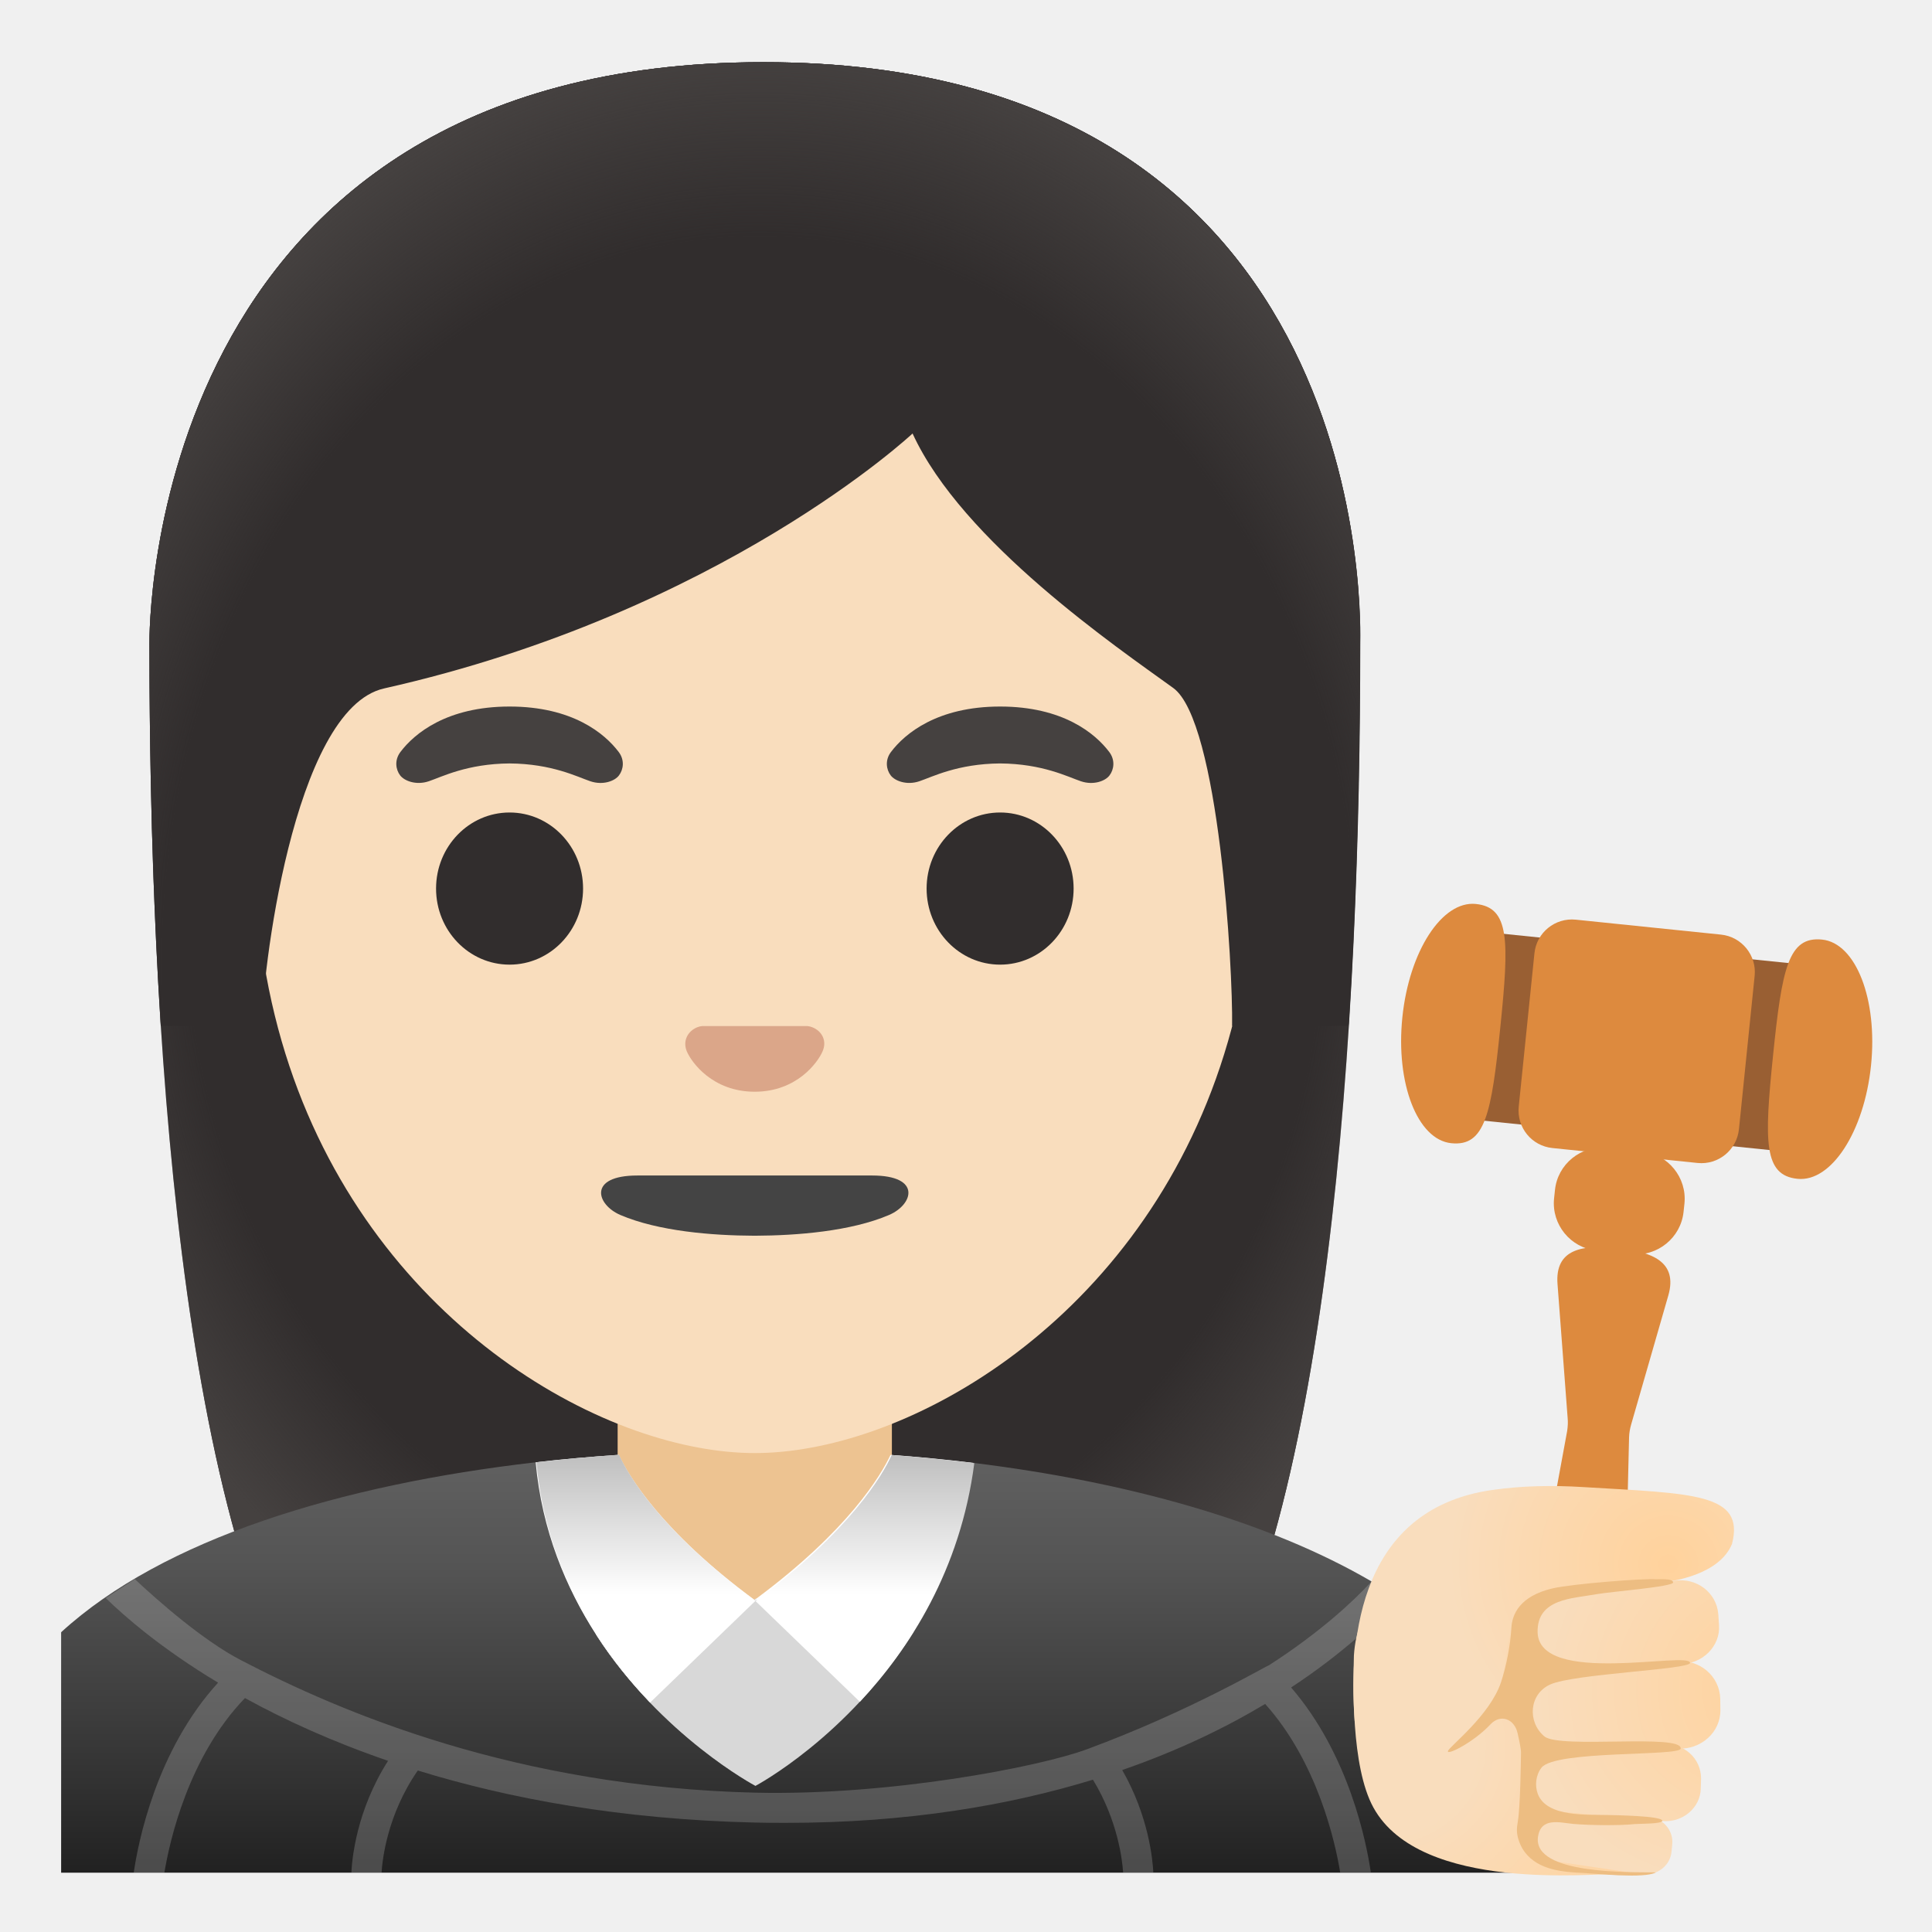
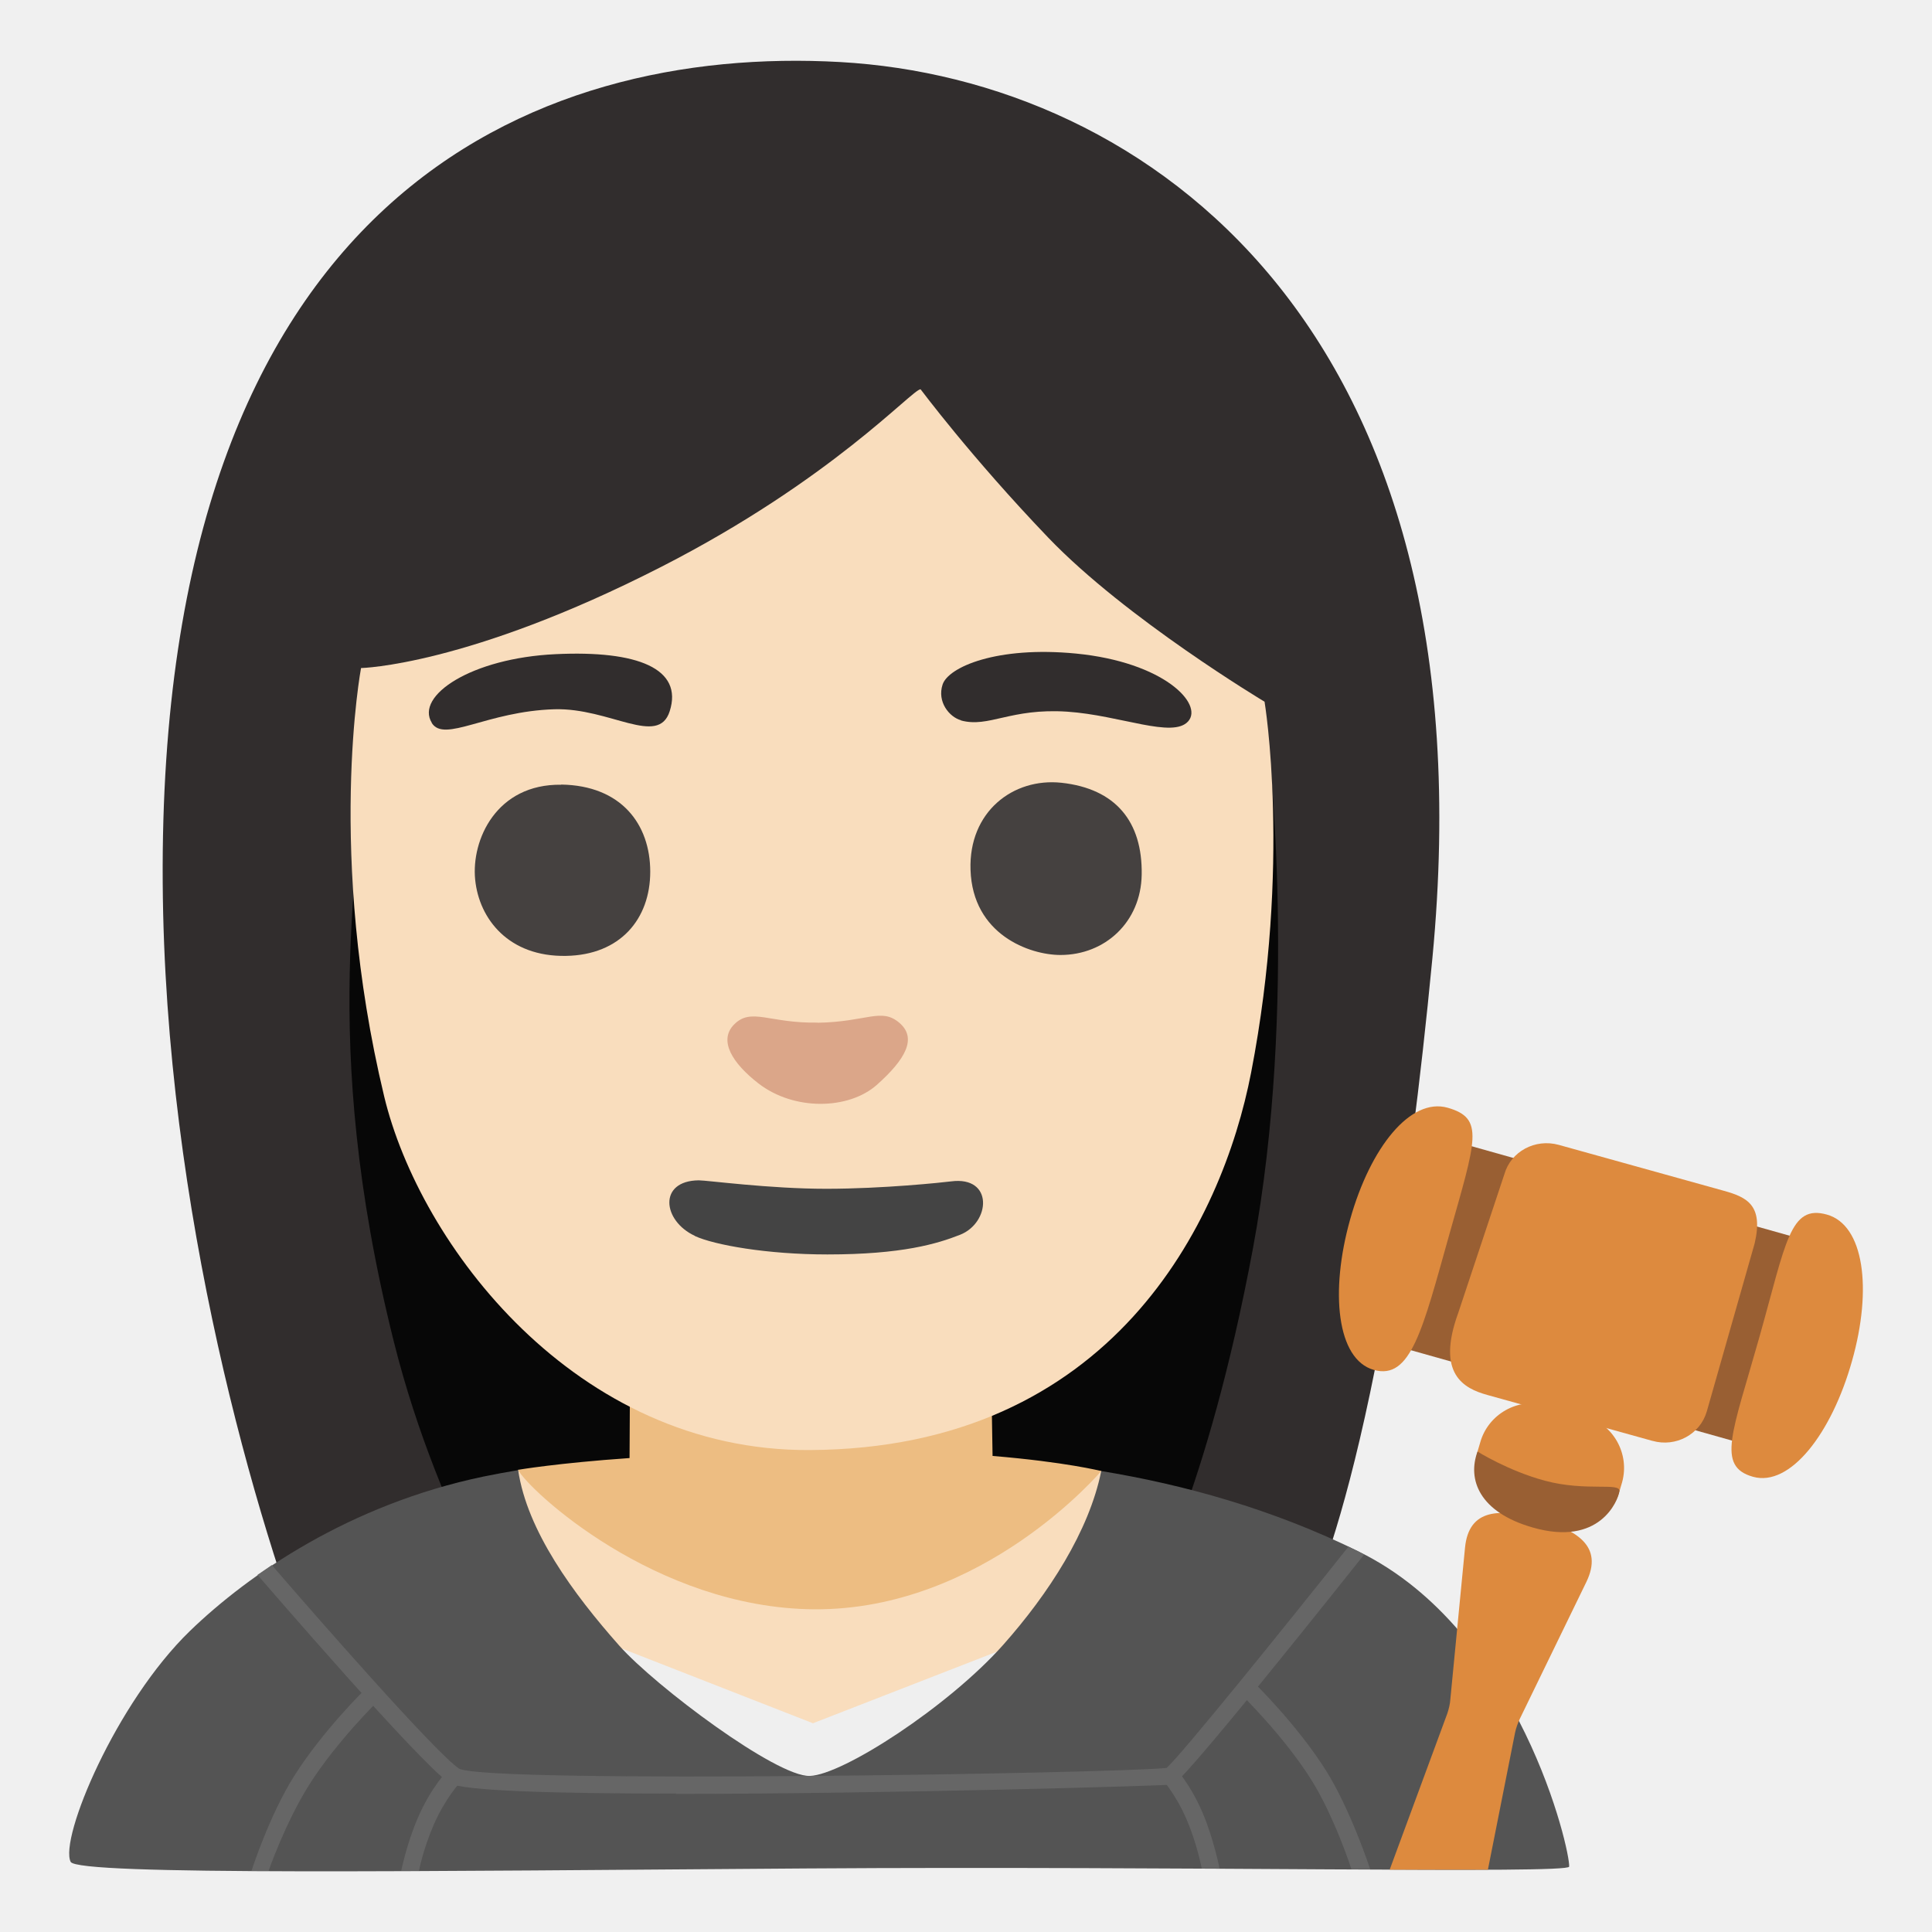
- <svg xmlns="http://www.w3.org/2000/svg" version="1.1" id="Layer_1" x="0px" y="0px" viewBox="0 0 128 128" style="enable-background:new 0 0 128 128;" xml:space="preserve">
-   <g id="hairGroup_1_">
-     <path id="hair_10_" style="fill:#312D2D;" d="M50.58,4.12C9.57,4.12,9.9,42.04,9.9,42.65c0,24.56,1.88,59.25,11.71,72.9   c3.9,5.41,11.43,5.71,11.43,5.71l16.97-0.03l16.97,0.03c0,0,7.54-0.3,11.43-5.71c9.83-13.65,11.71-48.34,11.71-72.9   C90.11,42.04,91.59,4.12,50.58,4.12z" />
-     <radialGradient id="hairHighlights_2_" cx="50.011" cy="57.851" r="47.531" gradientTransform="matrix(1 0 0 1.1901 0 -9.1593)" gradientUnits="userSpaceOnUse">
-       <stop offset="0.794" style="stop-color:#454140;stop-opacity:0" />
-       <stop offset="1" style="stop-color:#454140" />
-     </radialGradient>
-     <path id="hairHighlights_1_" style="fill:url(#hairHighlights_2_);" d="M50.58,4.12C9.57,4.12,9.9,42.04,9.9,42.65   c0,24.56,1.88,59.25,11.71,72.9c3.9,5.41,11.43,5.71,11.43,5.71l16.97-0.03l16.97,0.03c0,0,7.54-0.3,11.43-5.71   c9.83-13.65,11.71-48.34,11.71-72.9C90.11,42.04,91.59,4.12,50.58,4.12z" />
+ <svg xmlns="http://www.w3.org/2000/svg" version="1.1" id="a" x="0px" y="0px" viewBox="0 0 128 128" style="enable-background:new 0 0 128 128;" xml:space="preserve">
+   <path style="fill:#312D2D;" d="M86.42,106.86c0,0,5.2-9.1,8.48-43.38C98.91,21.61,75.89,5.25,55.66,4.11  c-20.23-1.13-45.18,8.86-44.88,54.37c0.14,21.75,6.21,42.44,10.15,52.43c13.8,0.24,33.38,0.24,33.38,0.24l32.12-4.29H86.42z" />
+   <path style="fill:#070707;" d="M24.06,49.24c0,8.13-3.05,19.31,2.03,39.64c3.05,12.2,9.15,21.34,9.15,21.34l40.65-4.07  c0,0,4.07-7.11,7.11-23.38s1.02-33.54,1.02-33.54L24.06,49.24L24.06,49.24z" />
+   <polygon style="fill:#F9DDBD;" points="34.32,97.38 43.11,97.6 65.48,97.6 72.96,97.46 78.52,109.52 51.46,121.14 33.81,105.55 " />
+   <path style="fill:#EDBD82;" d="M72.96,97.46c0,0-2.37-0.6-7.2-1l-0.06-3.68H41.73l-0.02,3.82c-4.77,0.33-7.39,0.78-7.39,0.78  c0.72,1.35,9.08,9.16,19.61,9.24C65.16,106.7,72.96,97.46,72.96,97.46z" />
+   <polygon style="fill:#EFEFEF;" points="39.59,108.59 53.86,114.17 69.36,108.14 67.32,118.87 48.72,119.22 " />
+   <path style="fill:#545454;" d="M90.04,102.8c-5.8-2.85-11.62-4.44-17.08-5.34c-0.8,3.98-3.49,8.13-6.5,11.52  c-3.62,4.07-10.61,8.61-12.81,8.68s-10.22-5.93-12.62-8.63c-3.05-3.44-6.11-7.61-6.7-11.63c-0.77,0.13-1.55,0.27-2.32,0.43  c-8.83,1.85-15.52,6.45-19.42,10.22c-4.93,4.77-8.66,13.76-7.91,15.3c0.44,0.92,23.69,0.61,48.7,0.44  c25.26-0.17,50.54,0.37,50.58-0.12c0.09-1-3.23-15.61-13.91-20.86L90.04,102.8z" />
+   <g>
+     <g id="b">
+       <path style="fill:#DD8A3E;" d="M98.58,123.86l1.8-9.08c0.07-0.32,0.18-0.62,0.32-0.92l4.4-9.05c1.15-2.38-0.63-3.44-3.17-4.16l0,0    c-2.54-0.72-4.62-0.73-4.87,1.9l-0.97,10.02c-0.02,0.33-0.1,0.64-0.2,0.95l-3.82,10.35h6.52L98.58,123.86z" />
+       <path style="fill:#DD8A3E;" d="M102.45,93.1l2.56,0.72c1.87,0.53,2.98,2.49,2.46,4.38l-0.18,0.61c-0.53,1.87-2.49,2.98-4.38,2.46    l-2.56-0.72c-1.87-0.53-2.98-2.49-2.46-4.38l0.18-0.61C98.6,93.68,100.58,92.57,102.45,93.1z" />
+       <rect x="99.96" y="72.57" transform="matrix(0.2709 -0.9626 0.9626 0.2709 -4.7177 165.6639)" style="fill:#995F33;" width="14.1" height="26.76" />
+       <path style="fill:#DD8A3E;" d="M109.47,95.46l-10.93-3.04c-1.56-0.43-3.4-1.39-1.93-5.43l3.06-9.2c0.43-1.5,2.03-2.37,3.6-1.94    l10.93,3.04c1.56,0.43,2.64,0.97,2.05,3.49l-3.17,11.13c-0.44,1.52-2.05,2.39-3.6,1.95L109.47,95.46z" />
+       <path style="fill:#DD8A3E;" d="M96.02,81.79c1.78-6.31,2.34-7.7-0.11-8.4c-2.45-0.69-5.11,2.6-6.46,7.4s-0.88,9.28,1.57,9.97    S94.25,88.1,96.02,81.79z" />
+       <path style="fill:#DD8A3E;" d="M116.56,88.6c1.78-6.31,2.02-8.82,4.48-8.13c2.45,0.69,3.02,4.9,1.66,9.7    c-1.35,4.8-4.1,8.36-6.56,7.67C113.69,97.15,114.78,94.92,116.56,88.6L116.56,88.6z" />
+     </g>
+     <path style="fill:#995F33;" d="M97.89,96.17c0,0,2.04,1.28,4.46,1.93c2.76,0.74,5.04,0.08,4.94,0.71s-1.31,3.67-5.75,2.39   C97.99,100.18,97.21,98.01,97.89,96.17z" />
  </g>
-   <g id="robe_1_">
-     <linearGradient id="SVGID_1_" gradientUnits="userSpaceOnUse" x1="53.05" y1="94.07" x2="53.05" y2="122.07" gradientTransform="matrix(1 0 0 1 0 2)">
-       <stop offset="3.200000e-03" style="stop-color:#616161" />
-       <stop offset="0.277" style="stop-color:#545454" />
-       <stop offset="0.783" style="stop-color:#323232" />
-       <stop offset="1" style="stop-color:#212121" />
-     </linearGradient>
-     <path style="fill:url(#SVGID_1_);" d="M102.05,121.06v3.01h-98v-15.93c6.76-6.19,18.5-9.77,31.44-11.26   c1.81-0.21,3.65-0.37,5.5-0.49H41c3-0.22,6.02-0.32,9.05-0.32h0.14c2.95,0,5.9,0.11,8.81,0.32c1.84,0.13,3.67,0.31,5.48,0.53   C84.79,99.41,102.05,107.35,102.05,121.06z" />
-     <path style="opacity:0.19;fill:#FFFFFF;enable-background:new    ;" d="M84.07,110.33c-0.32,0.11-5.23,3.04-12.05,5.56   c-3.21,1.19-13.11,3.08-21.95,2.88c-15.88-0.38-27.44-5.31-34.09-8.77c-2.51-1.3-5.48-3.91-7.05-5.38L7,105.87   c1.24,1.21,3.67,3.34,7.45,5.61c-4.11,4.5-5.3,10.6-5.59,12.59h2.03c0.35-2.1,1.59-7.68,5.34-11.57c2.61,1.44,5.76,2.88,9.48,4.16   c-2.09,3.27-2.39,6.5-2.43,7.41h2c0.05-0.86,0.38-3.86,2.4-6.77c6.03,1.86,13.43,3.24,22.35,3.45c0.69,0.02,1.37,0.02,2.04,0.02   c8.08,0,14.81-1.17,20.34-2.86c1.65,2.7,1.95,5.35,2,6.15h2c-0.04-0.85-0.31-3.74-2.06-6.79c3.75-1.3,6.89-2.83,9.47-4.38   c3.46,3.86,4.64,9.14,4.97,11.16h2.03c-0.28-1.93-1.42-7.78-5.28-12.25c3.6-2.37,5.9-4.64,7.07-5.93l-1.77-1.06   C89.65,106.1,87.44,108.16,84.07,110.33z" />
-   </g>
-   <path id="neck" style="fill:#EDC391;" d="M50,90.08h-9.08v9.98c0,4.51,3.7,8.17,8.26,8.17h1.65c4.56,0,8.26-3.66,8.26-8.17v-9.98  L50,90.08z" />
-   <path style="fill:#D8D8D8;" d="M60.48,108.05c-1.12,1.79-2.35,3.33-3.57,4.63c-3.52,3.78-6.91,5.57-6.91,5.57s-3.44-1.82-6.98-5.52  c-1.21-1.26-2.44-2.74-3.53-4.44l10.5-2.29H50v-0.01c-0.03-0.04,0.01-0.07,0.1-0.07C51.01,105.82,57.07,107.23,60.48,108.05z" />
-   <path style="fill:#FFFFFF;" d="M49.99,106l-6.97,6.73c-1.21-1.26-2.44-2.74-3.53-4.44c-1.99-3.08-3.59-6.88-4-11.41  c1.81-0.21,3.65-0.37,5.5-0.49H41C41.62,97.73,43.78,101.42,49.99,106z" />
-   <path style="fill:#FFFFFF;" d="M64.48,96.92c-0.57,4.43-2.12,8.13-4,11.13c-1.12,1.79-2.35,3.33-3.57,4.63L50,106v-0.01  c0.03-0.02,0.07-0.05,0.1-0.07c6.13-4.55,8.27-8.19,8.9-9.53C60.84,96.52,62.67,96.7,64.48,96.92z" />
-   <g id="face">
-     <path id="head" style="fill:#F9DDBD;" d="M50.01,16.04L50.01,16.04L50.01,16.04c-17.2,0-33.13,12.79-33.13,39.91   c0,21.78,13.49,34.67,25.23,38.83c2.8,0.99,5.5,1.49,7.9,1.49c2.38,0,5.07-0.49,7.85-1.47c11.76-4.14,25.28-17.03,25.28-38.84   C83.14,28.83,67.21,16.04,50.01,16.04z" />
-     <g id="eyes">
-       <ellipse style="fill:#312D2D;" cx="33.76" cy="58.87" rx="4.87" ry="5.04" />
-       <ellipse style="fill:#312D2D;" cx="66.26" cy="58.87" rx="4.87" ry="5.04" />
-     </g>
-     <g id="eyebrows">
-       <path style="fill:#454140;" d="M40.99,49.82c-0.93-1.23-3.07-3.01-7.23-3.01s-6.31,1.79-7.23,3.01c-0.41,0.54-0.31,1.17-0.02,1.55    c0.26,0.35,1.04,0.68,1.9,0.39s2.54-1.16,5.35-1.18c2.81,0.02,4.49,0.89,5.35,1.18c0.86,0.29,1.64-0.03,1.9-0.39    C41.3,50.99,41.4,50.36,40.99,49.82z" />
-       <path style="fill:#454140;" d="M73.49,49.82c-0.93-1.23-3.07-3.01-7.23-3.01s-6.31,1.79-7.23,3.01c-0.41,0.54-0.31,1.17-0.02,1.55    c0.26,0.35,1.04,0.68,1.9,0.39s2.54-1.16,5.35-1.18c2.81,0.02,4.49,0.89,5.35,1.18c0.86,0.29,1.64-0.03,1.9-0.39    C73.8,50.99,73.9,50.36,73.49,49.82z" />
-     </g>
-     <path id="mouth" style="fill:#444444;" d="M57.78,77.88c-1.08,0-14.46,0-15.55,0c-3.31,0-2.72,1.94-1.12,2.62   c2.51,1.07,6.06,1.36,8.87,1.37l0,0c0.01,0,0.01,0,0.02,0s0.01,0,0.02,0v0c2.81-0.01,6.36-0.3,8.87-1.37   C60.5,79.82,61.09,77.88,57.78,77.88z" />
-     <path id="nose" style="fill:#DBA689;" d="M53.82,68.06c-0.1-0.04-0.21-0.07-0.32-0.08h-6.99c-0.11,0.01-0.21,0.04-0.32,0.08   c-0.63,0.26-0.98,0.91-0.68,1.61c0.3,0.7,1.69,2.66,4.49,2.66s4.19-1.96,4.49-2.66C54.81,68.97,54.46,68.31,53.82,68.06z" />
-   </g>
-   <g id="hairGroup">
-     <path id="hair_5_" style="fill:#312D2D;" d="M50.58,4.12C9.57,4.12,9.9,42.04,9.9,42.65c0,7.76,0.19,16.53,0.75,25.32l6.72-0.02   c-0.06-2.92,1.99-20.97,8.08-22.34c22.36-5.03,35.01-16.89,35.01-16.89c3.29,7.18,13.58,14.19,17.27,16.86   c3.03,2.19,3.96,18.55,3.9,22.38h7.71c0-0.05,0.02-0.1,0.02-0.16c0.56-8.75,0.74-17.46,0.74-25.17   C90.11,42.04,91.59,4.12,50.58,4.12z" />
-     <radialGradient id="hairHighlights_3_" cx="50.344" cy="61.891" r="49.788" gradientTransform="matrix(1 0 0 1.2135 0 -11.3866)" gradientUnits="userSpaceOnUse">
-       <stop offset="0.794" style="stop-color:#454140;stop-opacity:0" />
-       <stop offset="1" style="stop-color:#454140" />
-     </radialGradient>
-     <path id="hairHighlights" style="fill:url(#hairHighlights_3_);" d="M50.58,4.12C9.57,4.12,9.9,42.04,9.9,42.65   c0,7.76,0.19,16.53,0.75,25.32l6.72-0.02c-0.06-2.92,1.99-20.97,8.08-22.34c22.36-5.03,35.01-16.89,35.01-16.89   c3.29,7.18,13.58,14.19,17.27,16.86c3.03,2.19,3.96,18.55,3.9,22.38h7.71c0-0.05,0.02-0.1,0.02-0.16   c0.56-8.75,0.74-17.46,0.74-25.17C90.11,42.04,91.59,4.12,50.58,4.12z" />
+   <path style="fill:#666666;" d="M44.79,118.83c-7.85,0-14.22-0.17-15.01-0.7c-1.99-1.33-12.28-13.29-12.72-13.79l0.95-0.65  c2.93,3.4,10.86,12.46,12.41,13.49c2.01,1,43.62,0.31,46.87-0.05c1.02-0.91,7.85-9.38,12.05-14.66l1.04,0.52  c-11.78,14.8-12.49,15.17-12.69,15.24c-0.2,0.07-18.91,0.62-32.9,0.62V118.83z" />
+   <path style="fill:#666666;" d="M17.8,123.96h-1.14c0.05-0.17,1.22-3.75,2.84-6.31c1.89-2.99,4.66-5.7,4.77-5.81l0.8,0.83  c0,0-2.79,2.72-4.6,5.6c-1.54,2.44-2.67,5.65-2.68,5.69L17.8,123.96z" />
+   <path style="fill:#666666;" d="M27.76,123.95h-1.18c0.02-0.08,0.37-1.81,1.09-3.48c0.87-2.04,1.98-3.17,2.02-3.22l0.82,0.81  c0,0-1,1.04-1.79,2.87C28.05,122.49,27.78,123.82,27.76,123.95L27.76,123.95z" />
+   <path style="fill:#666666;" d="M89.54,123.84h1.24c-0.05-0.15-1.33-4.01-2.95-6.57c-1.89-2.99-4.66-5.7-4.77-5.81l-0.8,0.83  c0,0,2.79,2.72,4.6,5.6c1.54,2.44,2.67,5.92,2.68,5.96V123.84z" />
+   <path style="fill:#666666;" d="M79.61,123.79h1.19c-0.02-0.08-0.41-2.03-1.13-3.7c-0.87-2.04-1.98-3.17-2.02-3.22l-0.82,0.81  c0,0,1,1.04,1.79,2.87c0.67,1.56,1,3.23,1,3.25L79.61,123.79z" />
+   <path style="fill:#F9DDBD;" d="M60.99,25.79c-0.55,0-5.86,5.98-17.19,11.77c-12.83,6.56-19.88,6.7-19.88,6.7s-2.32,12.32,1.53,28.37  c2.35,9.8,12.66,23.52,28.18,23.44c20.06-0.09,27.34-15.11,29.26-25.01c2.68-13.84,0.89-24.57,0.89-24.57s-9.19-5.5-14.34-10.88  S60.99,25.78,60.99,25.79L60.99,25.79z" />
+   <g>
+     <path style="fill:#312D2D;" d="M28.6,47.89c0.83,1.35,3.65-0.77,8.14-0.9c3.67-0.1,6.87,2.51,7.63,0.13   c0.9-2.82-2.11-4.04-7.56-3.78c-5.57,0.26-9.32,2.75-8.2,4.55H28.6z" />
+     <path style="fill:#312D2D;" d="M63.66,47.73c1.86,0.51,3.27-0.83,7.05-0.58c3.53,0.24,6.99,1.79,8.01,0.64s-1.61-3.92-7.43-4.49   c-5.26-0.51-8.46,0.9-8.84,2.05s0.45,2.16,1.22,2.37L63.66,47.73z" />
  </g>
  <g>
-     <path style="fill:#D8D8D8;" d="M50.05,118.32c0,0,6.12-3.24,10.47-10.19c-3.79-0.91-10.83-2.55-10.48-2.06l-10.51,2.29   C43.87,115.05,50.05,118.32,50.05,118.32z" />
-     <linearGradient id="SVGID_2_" gradientUnits="userSpaceOnUse" x1="42.793" y1="103.645" x2="42.793" y2="94.124" gradientTransform="matrix(1 0 0 1 0 2)">
-       <stop offset="0" style="stop-color:#FFFFFF" />
-       <stop offset="1" style="stop-color:#BDBDBD" />
-     </linearGradient>
-     <path style="fill:url(#SVGID_2_);" d="M41.01,96.38c-1.84,0.13-3.66,0.3-5.47,0.5c0.64,7.08,4.13,12.37,7.53,15.92l6.98-6.74   C43.7,101.39,41.59,97.66,41.01,96.38z" />
-     <linearGradient id="SVGID_3_" gradientUnits="userSpaceOnUse" x1="57.292" y1="103.645" x2="57.292" y2="94.124" gradientTransform="matrix(1 0 0 1 0 2)">
-       <stop offset="0" style="stop-color:#FFFFFF" />
-       <stop offset="1" style="stop-color:#BDBDBD" />
-     </linearGradient>
-     <path style="fill:url(#SVGID_3_);" d="M59.08,96.4c-0.59,1.29-2.72,5-9.03,9.67l6.92,6.68c3.27-3.5,6.66-8.72,7.58-15.81   C62.74,96.72,60.92,96.54,59.08,96.4z" />
+     <path style="fill:#454140;" d="M37.18,51.99c-4.29-0.06-5.96,3.65-5.7,6.28s2.24,5.13,6.02,5.06c3.59-0.06,5.58-2.44,5.58-5.58   s-1.92-5.71-5.9-5.77V51.99z" />
+     <path style="fill:#454140;" d="M70.32,51.86c-3.2-0.34-6.15,1.92-6.02,5.77c0.14,4.29,3.91,5.64,5.96,5.64   c2.95,0,5.33-2.18,5.38-5.32C75.7,54.43,73.91,52.25,70.32,51.86z" />
  </g>
-   <g id="gavel">
-     <g>
-       <path style="fill:#DD8A3E;" d="M99.26,119.64l4.57-24.84c0.04-0.29,0.06-0.57,0.03-0.86l-0.67-8.86    c-0.18-2.33,1.63-2.63,3.95-2.39l0,0c2.32,0.24,4.03,0.9,3.39,3.14l-2.46,8.54c-0.08,0.28-0.13,0.56-0.14,0.85l-0.6,25.16    L99.26,119.64z" />
-     </g>
-     <g>
-       <path style="fill:#DD8A3E;" d="M106.46,76.05l2.34,0.24c1.71,0.18,2.97,1.72,2.8,3.44l-0.06,0.56c-0.18,1.71-1.72,2.97-3.44,2.8    l-2.34-0.24c-1.71-0.18-2.97-1.72-2.8-3.44l0.06-0.56C103.19,77.13,104.74,75.87,106.46,76.05z" />
-     </g>
-     <g>
-       <rect x="103.11" y="57.31" transform="matrix(0.1021 -0.9948 0.9948 0.1021 29.3956 170.831)" style="fill:#995F33;" width="12.45" height="23.63" />
-     </g>
-     <path style="fill:#DD8A3E;" d="M112.47,77.05l-9.62-0.99c-1.37-0.14-2.37-1.36-2.23-2.74l1.04-10.16c0.14-1.37,1.36-2.37,2.74-2.23   l9.62,0.99c1.37,0.14,2.37,1.37,2.23,2.73l-1.04,10.16C115.07,76.19,113.84,77.19,112.47,77.05z" />
-     <path style="fill:#DD8A3E;" d="M99.4,68.06c0.59-5.76,0.62-7.94-1.62-8.17c-2.24-0.23-4.42,3.13-4.87,7.51s1,8.11,3.24,8.34   S98.81,73.82,99.4,68.06z" />
-     <path style="fill:#DD8A3E;" d="M117.47,69.92c0.59-5.76,1.01-7.9,3.25-7.67c2.24,0.23,3.69,3.96,3.24,8.34   c-0.45,4.38-2.63,7.74-4.87,7.51S116.88,75.68,117.47,69.92z" />
-   </g>
-   <g id="hand_2_">
-     <radialGradient id="palm_2_" cx="35.31" cy="-8.937" r="19.311" gradientTransform="matrix(-0.0347 -0.9994 1.0566 -0.0367 102.1961 150.6712)" gradientUnits="userSpaceOnUse">
-       <stop offset="0.307" style="stop-color:#F9DDBD" />
-       <stop offset="1" style="stop-color:#FFD29C" />
-     </radialGradient>
-     <path id="palm_1_" style="fill:url(#palm_2_);" d="M101.19,103.72c-1.05,0.17-2.08,0.44-3.05,0.88c-1.39,0.63-8.03-1.32-8.44,5.08   c-0.04,1.77-0.21,7.34,1.29,10.07c3.13,5.71,14.89,4.3,15.78,4.44c5.61,0.87,3.1-17.15-0.07-19.46c-0.4-0.26-1.04-0.58-1.6-0.89   C104.01,103.26,102.29,103.55,101.19,103.72z" />
-     <radialGradient id="finger_1_" cx="117.293" cy="112.582" r="14.15" gradientTransform="matrix(0.936 -0.352 0.352 0.936 -35.1196 46.8481)" gradientUnits="userSpaceOnUse">
-       <stop offset="0" style="stop-color:#FFD29C" />
-       <stop offset="1" style="stop-color:#F9DDBD" />
-     </radialGradient>
-     <path id="finger_9_" style="fill:url(#finger_1_);" d="M109.06,120.35l-6.33-0.14c-0.81-0.04-1.48,0.51-1.62,1.26l0,0   c-0.16,0.82,0.44,1.6,1.31,1.76l6.26,0.93c1,0.18,1.96-0.49,2.06-1.46l0.05-0.5C110.89,121.22,110.1,120.37,109.06,120.35z" />
-     <radialGradient id="finger_2_" cx="112.042" cy="100.036" r="14.135" gradientTransform="matrix(1.0148 0.1678 -0.1671 0.9861 13.5468 -13.8179)" gradientUnits="userSpaceOnUse">
-       <stop offset="0" style="stop-color:#FFD29C" />
-       <stop offset="1" style="stop-color:#F9DDBD" />
-     </radialGradient>
-     <path id="finger_8_" style="fill:url(#finger_2_);" d="M89.75,114.01c0,0,1.28,0.89,3.23,1.66c5.94,2.35,6.66-4.92,6.8-6.04   c0.72-5.78,5.83-4.49,10.16-4.78c0.9-0.06,3.98-0.53,4.81-2.56c0.87-3.38-2.59-3.33-9.9-3.77c-1.99-0.12-3.97-0.09-5.95,0.19   C89.51,100.02,89.43,109.68,89.75,114.01z" />
-     <radialGradient id="finger_3_" cx="118.303" cy="110.973" r="16.083" gradientTransform="matrix(0.9978 -0.0658 0.0658 0.9978 -7.444 9.0194)" gradientUnits="userSpaceOnUse">
-       <stop offset="0" style="stop-color:#FFD29C" />
-       <stop offset="1" style="stop-color:#F9DDBD" />
-     </radialGradient>
-     <path id="finger_7_" style="fill:url(#finger_3_);" d="M111.03,110.07l-9.06,0.77c-1.22,0.09-1.24,1.01-1.3,2.17l0,0   c-0.09,1.25,0.06,2.33,1.39,2.41l9.1,0.43c1.54,0.08,2.84-1.09,2.82-2.56l-0.01-0.75C113.93,111.04,112.59,109.9,111.03,110.07z" />
-     <radialGradient id="finger_5_" cx="118.837" cy="110.12" r="15.37" gradientTransform="matrix(0.9971 0.0764 -0.0764 0.9971 7.2841 -6.4527)" gradientUnits="userSpaceOnUse">
-       <stop offset="0" style="stop-color:#FFD29C" />
-       <stop offset="1" style="stop-color:#F9DDBD" />
-     </radialGradient>
-     <path id="finger_6_" style="fill:url(#finger_5_);" d="M110.91,104.73l-7.77,1.09c-1.16,0.15-1.99,1.09-1.99,2.19l0,0   c-0.02,1.2,1.03,2.17,2.3,2.18l7.87,0.06c1.47,0,2.67-1.18,2.57-2.59l-0.05-0.72C113.73,105.51,112.39,104.49,110.91,104.73z" />
-     <radialGradient id="finger_10_" cx="117.406" cy="111.199" r="15.375" gradientTransform="matrix(0.9746 -0.2241 0.2241 0.9746 -23.066 28.9625)" gradientUnits="userSpaceOnUse">
-       <stop offset="0" style="stop-color:#FFD29C" />
-       <stop offset="1" style="stop-color:#F9DDBD" />
-     </radialGradient>
-     <path id="finger_4_" style="fill:url(#finger_10_);" d="M110.2,115.57l-7.18,0.4c-1.07,0.04-1.9,0.83-1.99,1.84l0,0   c-0.12,1.09,0.76,2.06,1.92,2.18l7.17,0.66c1.34,0.12,2.53-0.86,2.56-2.15l0.02-0.66C112.71,116.51,111.57,115.47,110.2,115.57z" />
-     <path id="tone_1_" style="fill:#EDBD82;" d="M111.35,115.85c0.11-1.01-8.03,0.03-9.03-0.81c-1.14-0.95-1.02-2.81,0.39-3.44   c1.57-0.71,9.26-0.99,9.26-1.43c-0.01-0.8-10.03,1.56-10.1-2.04c-0.04-2.23,2.32-2.22,3.9-2.51c0.94-0.17,5.08-0.49,5.08-0.78   s-1.02-0.2-1.13-0.21c-0.75-0.07-5.58,0.3-6.88,0.61c-2.15,0.51-2.67,1.71-2.71,2.65c-0.06,1.09-0.34,2.54-0.69,3.58   c-0.75,2.21-3.43,4.25-3.51,4.54c-0.09,0.32,1.71-0.58,2.82-1.77c0.66-0.7,1.57-0.37,1.79,0.57c0.13,0.57,0.24,1.1,0.23,1.34   c-0.01,0.5-0.04,3.5-0.21,4.53c-0.07,0.4-0.1,0.71,0.03,1.15c0.09,0.32,0.24,0.63,0.44,0.89c0.92,1.2,2.56,1.31,3.9,1.37   c0.81,0.04,4.03,0.39,4.78-0.04c-1.79-0.02-8.08,0.14-7.82-2.31c0.17-1.37,1.43-0.99,2.35-0.9c1.05,0.09,3.01,0.12,4.06,0.01   c0.29-0.03,1.83,0,1.83-0.22c0-0.33-3.23-0.37-3.59-0.38c-1.31-0.04-4.04,0.17-4.65-1.38c-0.22-0.57-0.14-1.27,0.24-1.76   C103.04,115.95,111.29,116.37,111.35,115.85z" />
-   </g>
+   <path style="fill:#DBA689;" d="M54.17,67.75c-3.2,0.06-4.4-1.03-5.54,0.13c-1.04,1.06-0.11,2.56,1.62,3.9  c2.35,1.82,5.98,1.76,7.86,0.08s2.67-3.08,1.47-4.1s-2.13-0.06-5.4,0L54.17,67.75z" />
+   <path id="c" style="fill:#444444;" d="M46.04,81.88c-2.15-0.99-2.45-3.65,0.25-3.68c0.57,0,4.68,0.56,8.45,0.56s7.71-0.42,8.27-0.49  c2.84-0.37,2.61,2.75,0.59,3.54c-1.5,0.59-3.83,1.3-8.78,1.3c-4.01,0-7.5-0.63-8.78-1.22L46.04,81.88z" />
</svg>
